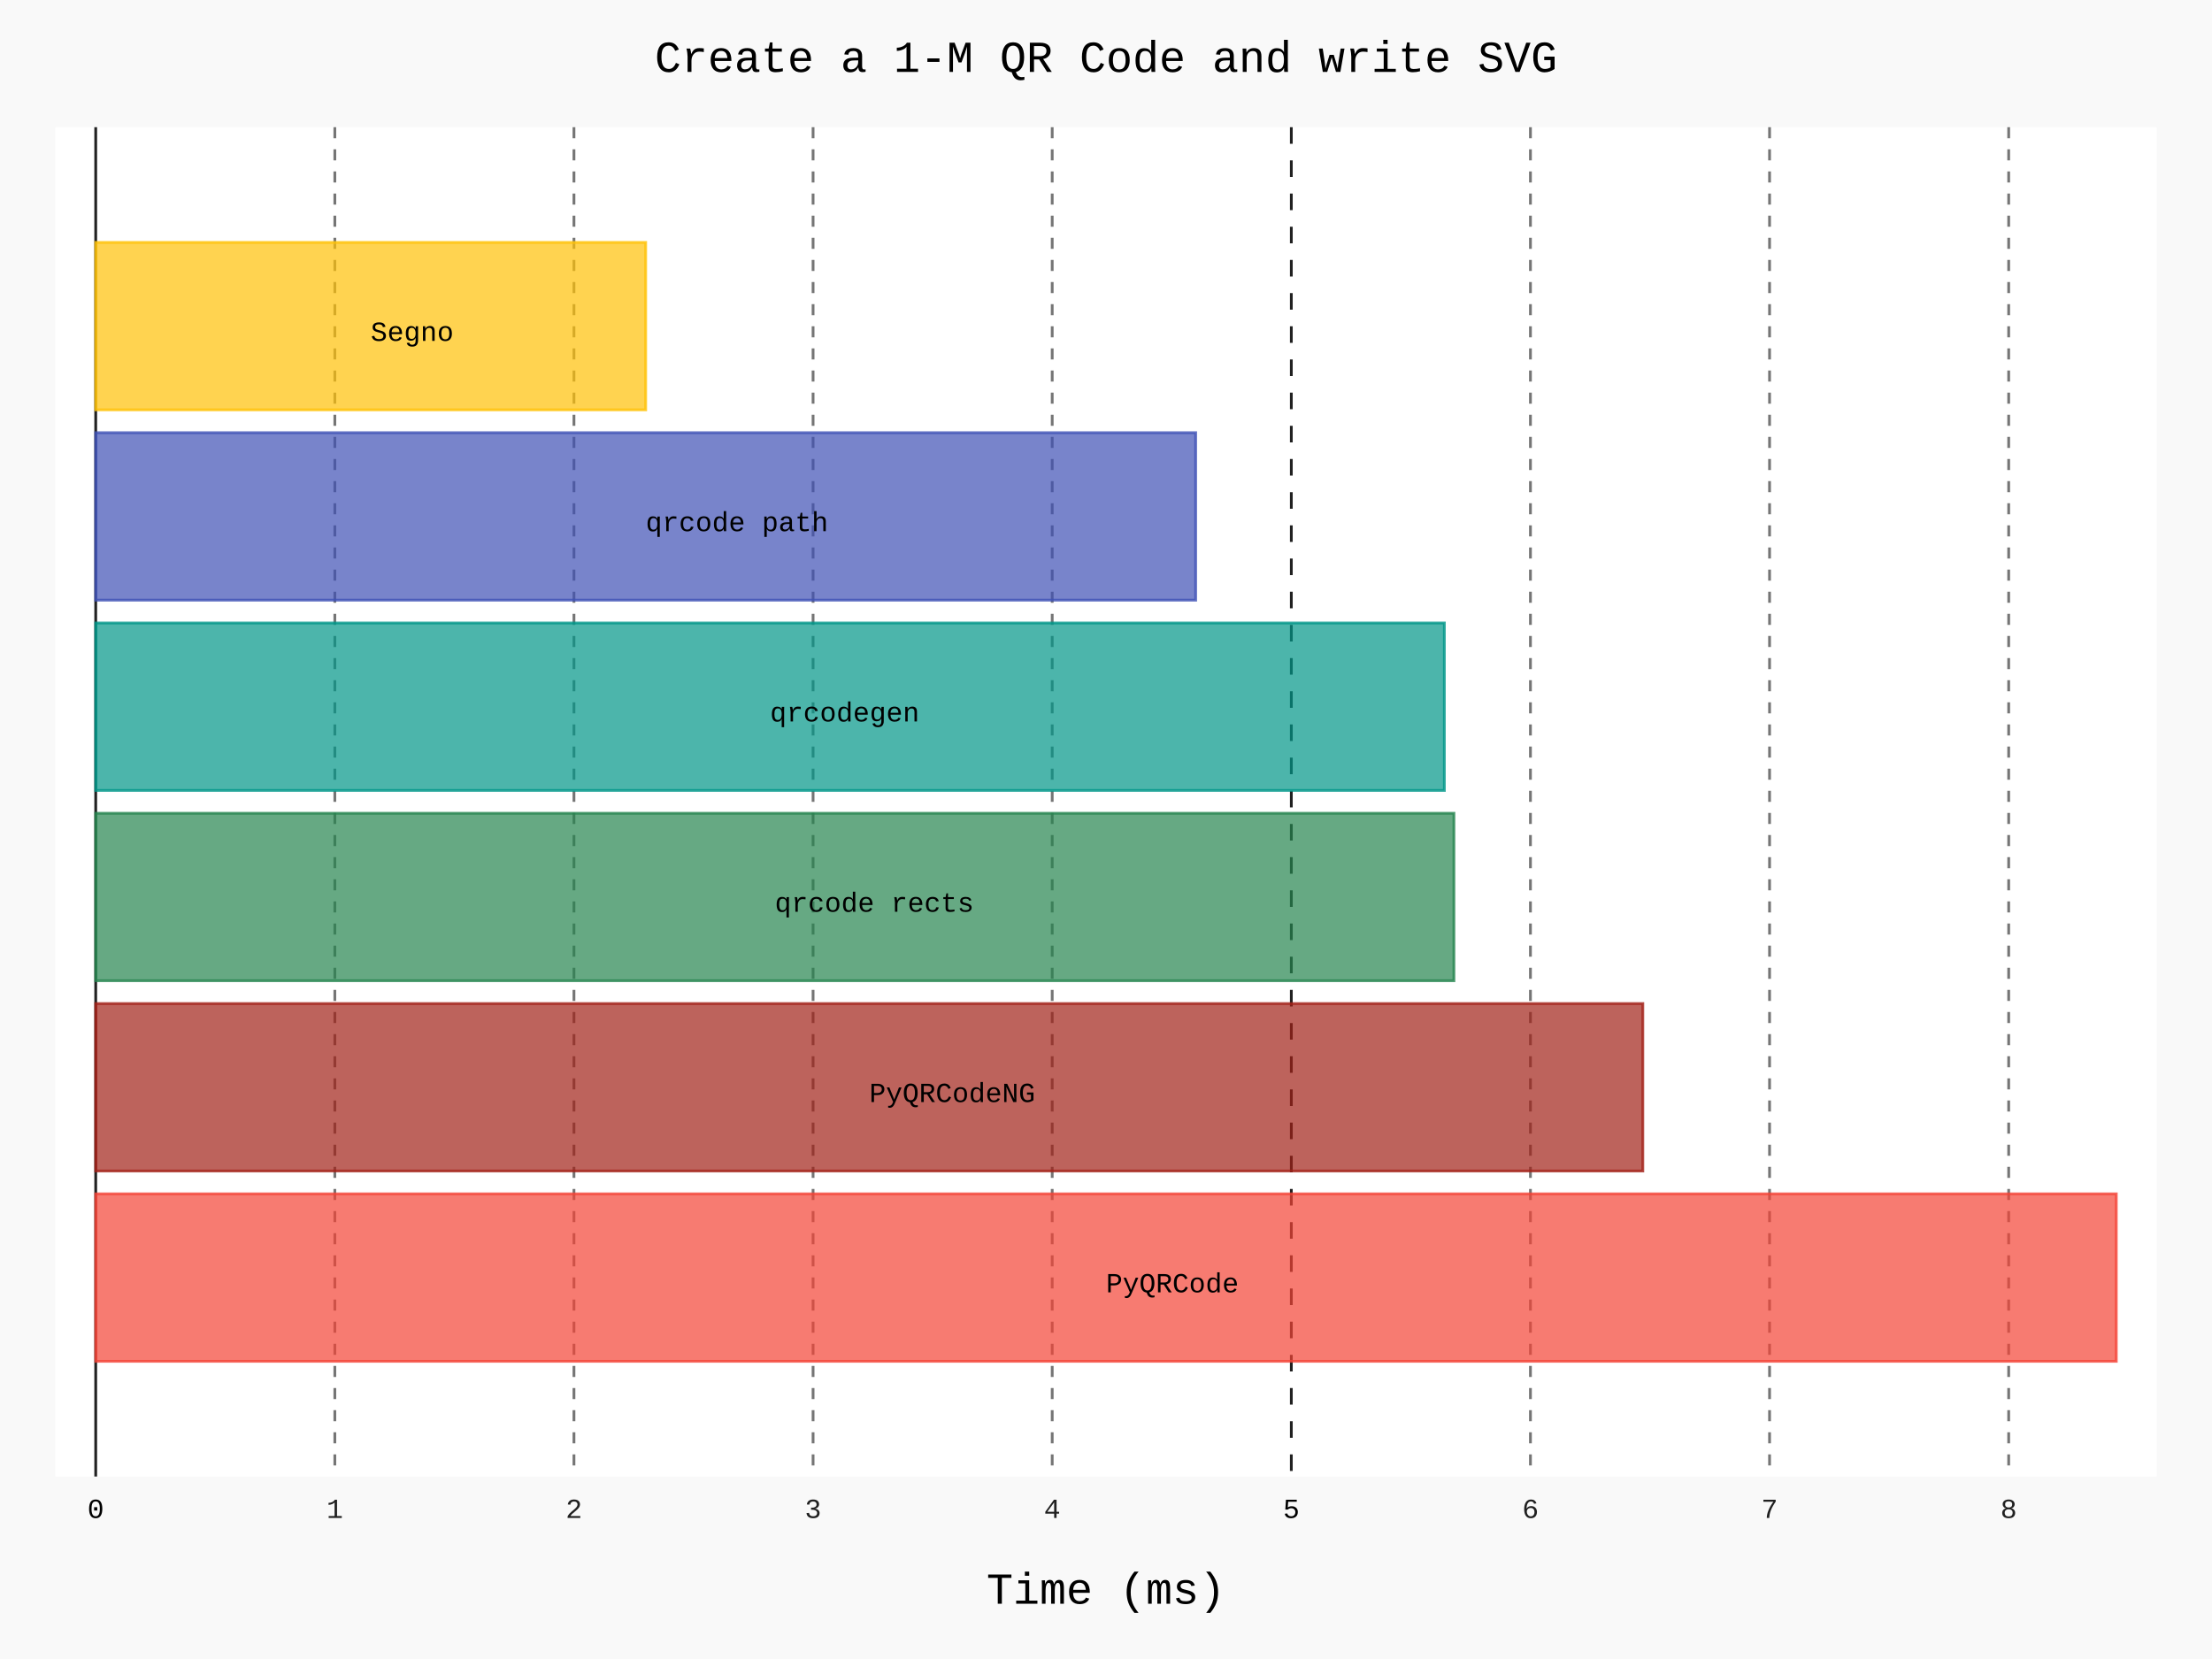
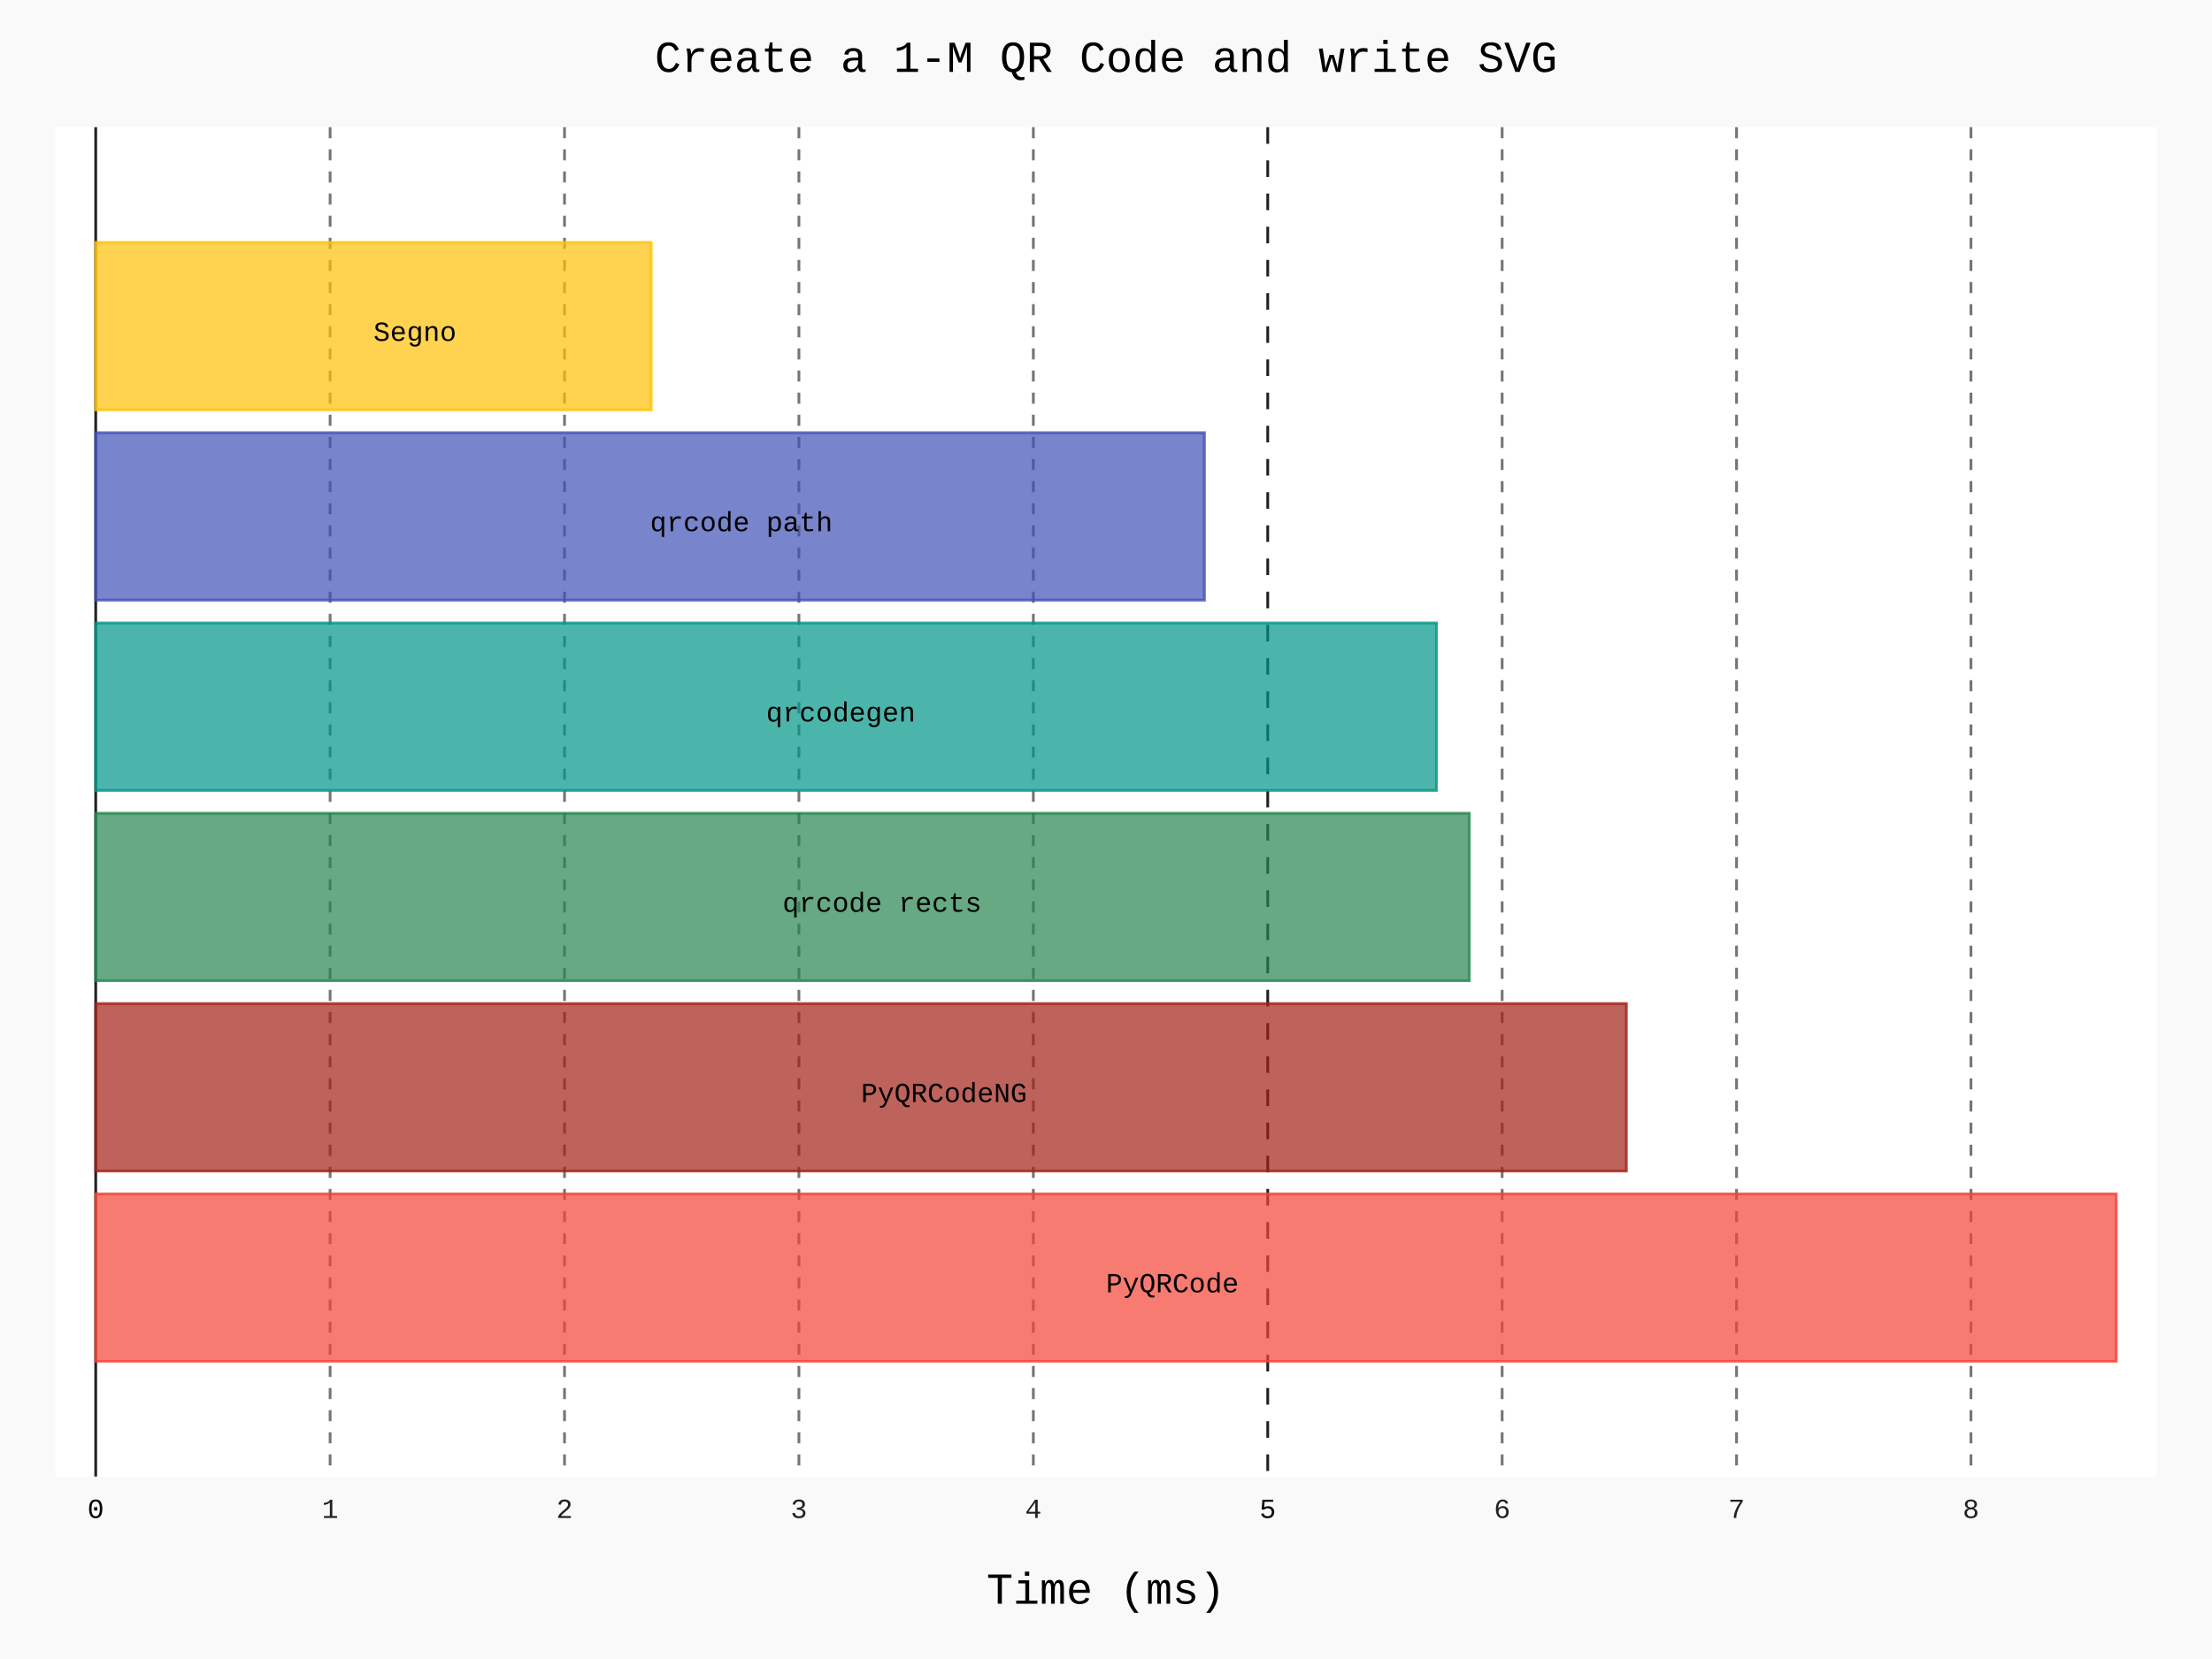
- <svg xmlns="http://www.w3.org/2000/svg" class="pygal-chart" id="chart-7e12c8fe-b922-4f95-bc33-62a3d76705c5" viewBox="0 0 800 600">
+ <svg xmlns="http://www.w3.org/2000/svg" class="pygal-chart" id="chart-c8f9c5f4-5e6d-4931-a4a1-a2fbae49fbb2" viewBox="0 0 800 600">
  <defs>
-     <style type="text/css">#chart-7e12c8fe-b922-4f95-bc33-62a3d76705c5{-webkit-user-select:none;-webkit-font-smoothing:antialiased;font-family:Consolas,"Liberation Mono",Menlo,Courier,monospace}#chart-7e12c8fe-b922-4f95-bc33-62a3d76705c5 .title{font-family:Consolas,"Liberation Mono",Menlo,Courier,monospace;font-size:16px}#chart-7e12c8fe-b922-4f95-bc33-62a3d76705c5 .legends .legend text{font-family:Consolas,"Liberation Mono",Menlo,Courier,monospace;font-size:14px}#chart-7e12c8fe-b922-4f95-bc33-62a3d76705c5 .axis text{font-family:Consolas,"Liberation Mono",Menlo,Courier,monospace;font-size:10px}#chart-7e12c8fe-b922-4f95-bc33-62a3d76705c5 .axis text.major{font-family:Consolas,"Liberation Mono",Menlo,Courier,monospace;font-size:10px}#chart-7e12c8fe-b922-4f95-bc33-62a3d76705c5 .text-overlay text.value{font-family:Consolas,"Liberation Mono",Menlo,Courier,monospace;font-size:16px}#chart-7e12c8fe-b922-4f95-bc33-62a3d76705c5 .text-overlay text.label{font-family:Consolas,"Liberation Mono",Menlo,Courier,monospace;font-size:10px}#chart-7e12c8fe-b922-4f95-bc33-62a3d76705c5 .tooltip{font-family:Consolas,"Liberation Mono",Menlo,Courier,monospace;font-size:14px}#chart-7e12c8fe-b922-4f95-bc33-62a3d76705c5 text.no_data{font-family:Consolas,"Liberation Mono",Menlo,Courier,monospace;font-size:64px}
- #chart-7e12c8fe-b922-4f95-bc33-62a3d76705c5{background-color:rgba(249,249,249,1)}#chart-7e12c8fe-b922-4f95-bc33-62a3d76705c5 path,#chart-7e12c8fe-b922-4f95-bc33-62a3d76705c5 line,#chart-7e12c8fe-b922-4f95-bc33-62a3d76705c5 rect,#chart-7e12c8fe-b922-4f95-bc33-62a3d76705c5 circle{-webkit-transition:150ms;-moz-transition:150ms;transition:150ms}#chart-7e12c8fe-b922-4f95-bc33-62a3d76705c5 .graph &gt; .background{fill:rgba(249,249,249,1)}#chart-7e12c8fe-b922-4f95-bc33-62a3d76705c5 .plot &gt; .background{fill:rgba(255,255,255,1)}#chart-7e12c8fe-b922-4f95-bc33-62a3d76705c5 .graph{fill:rgba(0,0,0,.87)}#chart-7e12c8fe-b922-4f95-bc33-62a3d76705c5 text.no_data{fill:rgba(0,0,0,1)}#chart-7e12c8fe-b922-4f95-bc33-62a3d76705c5 .title{fill:rgba(0,0,0,1)}#chart-7e12c8fe-b922-4f95-bc33-62a3d76705c5 .legends .legend text{fill:rgba(0,0,0,.87)}#chart-7e12c8fe-b922-4f95-bc33-62a3d76705c5 .legends .legend:hover text{fill:rgba(0,0,0,1)}#chart-7e12c8fe-b922-4f95-bc33-62a3d76705c5 .axis .line{stroke:rgba(0,0,0,1)}#chart-7e12c8fe-b922-4f95-bc33-62a3d76705c5 .axis .guide.line{stroke:rgba(0,0,0,.54)}#chart-7e12c8fe-b922-4f95-bc33-62a3d76705c5 .axis .major.line{stroke:rgba(0,0,0,.87)}#chart-7e12c8fe-b922-4f95-bc33-62a3d76705c5 .axis text.major{fill:rgba(0,0,0,1)}#chart-7e12c8fe-b922-4f95-bc33-62a3d76705c5 .axis.y .guides:hover .guide.line,#chart-7e12c8fe-b922-4f95-bc33-62a3d76705c5 .line-graph .axis.x .guides:hover .guide.line,#chart-7e12c8fe-b922-4f95-bc33-62a3d76705c5 .stackedline-graph .axis.x .guides:hover .guide.line,#chart-7e12c8fe-b922-4f95-bc33-62a3d76705c5 .xy-graph .axis.x .guides:hover .guide.line{stroke:rgba(0,0,0,1)}#chart-7e12c8fe-b922-4f95-bc33-62a3d76705c5 .axis .guides:hover text{fill:rgba(0,0,0,1)}#chart-7e12c8fe-b922-4f95-bc33-62a3d76705c5 .reactive{fill-opacity:.7;stroke-opacity:.8}#chart-7e12c8fe-b922-4f95-bc33-62a3d76705c5 .ci{stroke:rgba(0,0,0,.87)}#chart-7e12c8fe-b922-4f95-bc33-62a3d76705c5 .reactive.active,#chart-7e12c8fe-b922-4f95-bc33-62a3d76705c5 .active .reactive{fill-opacity:.8;stroke-opacity:.9;stroke-width:4}#chart-7e12c8fe-b922-4f95-bc33-62a3d76705c5 .ci .reactive.active{stroke-width:1.5}#chart-7e12c8fe-b922-4f95-bc33-62a3d76705c5 .series text{fill:rgba(0,0,0,1)}#chart-7e12c8fe-b922-4f95-bc33-62a3d76705c5 .tooltip rect{fill:rgba(255,255,255,1);stroke:rgba(0,0,0,1);-webkit-transition:opacity 150ms;-moz-transition:opacity 150ms;transition:opacity 150ms}#chart-7e12c8fe-b922-4f95-bc33-62a3d76705c5 .tooltip .label{fill:rgba(0,0,0,.87)}#chart-7e12c8fe-b922-4f95-bc33-62a3d76705c5 .tooltip .label{fill:rgba(0,0,0,.87)}#chart-7e12c8fe-b922-4f95-bc33-62a3d76705c5 .tooltip .legend{font-size:.8em;fill:rgba(0,0,0,.54)}#chart-7e12c8fe-b922-4f95-bc33-62a3d76705c5 .tooltip .x_label{font-size:.6em;fill:rgba(0,0,0,1)}#chart-7e12c8fe-b922-4f95-bc33-62a3d76705c5 .tooltip .xlink{font-size:.5em;text-decoration:underline}#chart-7e12c8fe-b922-4f95-bc33-62a3d76705c5 .tooltip .value{font-size:1.5em}#chart-7e12c8fe-b922-4f95-bc33-62a3d76705c5 .bound{font-size:.5em}#chart-7e12c8fe-b922-4f95-bc33-62a3d76705c5 .max-value{font-size:.75em;fill:rgba(0,0,0,.54)}#chart-7e12c8fe-b922-4f95-bc33-62a3d76705c5 .map-element{fill:rgba(255,255,255,1);stroke:rgba(0,0,0,.54) !important}#chart-7e12c8fe-b922-4f95-bc33-62a3d76705c5 .map-element .reactive{fill-opacity:inherit;stroke-opacity:inherit}#chart-7e12c8fe-b922-4f95-bc33-62a3d76705c5 .color-0,#chart-7e12c8fe-b922-4f95-bc33-62a3d76705c5 .color-0 a:visited{stroke:#F44336;fill:#F44336}#chart-7e12c8fe-b922-4f95-bc33-62a3d76705c5 .color-1,#chart-7e12c8fe-b922-4f95-bc33-62a3d76705c5 .color-1 a:visited{stroke:#3F51B5;fill:#3F51B5}#chart-7e12c8fe-b922-4f95-bc33-62a3d76705c5 .color-2,#chart-7e12c8fe-b922-4f95-bc33-62a3d76705c5 .color-2 a:visited{stroke:#009688;fill:#009688}#chart-7e12c8fe-b922-4f95-bc33-62a3d76705c5 .color-3,#chart-7e12c8fe-b922-4f95-bc33-62a3d76705c5 .color-3 a:visited{stroke:#FFC107;fill:#FFC107}#chart-7e12c8fe-b922-4f95-bc33-62a3d76705c5 .color-4,#chart-7e12c8fe-b922-4f95-bc33-62a3d76705c5 .color-4 a:visited{stroke:#FF5722;fill:#FF5722}#chart-7e12c8fe-b922-4f95-bc33-62a3d76705c5 .color-5,#chart-7e12c8fe-b922-4f95-bc33-62a3d76705c5 .color-5 a:visited{stroke:#9C27B0;fill:#9C27B0}#chart-7e12c8fe-b922-4f95-bc33-62a3d76705c5 .text-overlay .color-0 text{fill:black}#chart-7e12c8fe-b922-4f95-bc33-62a3d76705c5 .text-overlay .color-1 text{fill:black}#chart-7e12c8fe-b922-4f95-bc33-62a3d76705c5 .text-overlay .color-2 text{fill:black}#chart-7e12c8fe-b922-4f95-bc33-62a3d76705c5 .text-overlay .color-3 text{fill:black}#chart-7e12c8fe-b922-4f95-bc33-62a3d76705c5 .text-overlay .color-4 text{fill:black}#chart-7e12c8fe-b922-4f95-bc33-62a3d76705c5 .text-overlay .color-5 text{fill:black}
- #chart-7e12c8fe-b922-4f95-bc33-62a3d76705c5 text.no_data{text-anchor:middle}#chart-7e12c8fe-b922-4f95-bc33-62a3d76705c5 .guide.line{fill:none}#chart-7e12c8fe-b922-4f95-bc33-62a3d76705c5 .centered{text-anchor:middle}#chart-7e12c8fe-b922-4f95-bc33-62a3d76705c5 .title{text-anchor:middle}#chart-7e12c8fe-b922-4f95-bc33-62a3d76705c5 .legends .legend text{fill-opacity:1}#chart-7e12c8fe-b922-4f95-bc33-62a3d76705c5 .axis.x text{text-anchor:middle}#chart-7e12c8fe-b922-4f95-bc33-62a3d76705c5 .axis.x:not(.web) text[transform]{text-anchor:start}#chart-7e12c8fe-b922-4f95-bc33-62a3d76705c5 .axis.x:not(.web) text[transform].backwards{text-anchor:end}#chart-7e12c8fe-b922-4f95-bc33-62a3d76705c5 .axis.y text{text-anchor:end}#chart-7e12c8fe-b922-4f95-bc33-62a3d76705c5 .axis.y text[transform].backwards{text-anchor:start}#chart-7e12c8fe-b922-4f95-bc33-62a3d76705c5 .axis.y2 text{text-anchor:start}#chart-7e12c8fe-b922-4f95-bc33-62a3d76705c5 .axis.y2 text[transform].backwards{text-anchor:end}#chart-7e12c8fe-b922-4f95-bc33-62a3d76705c5 .axis .guide.line{stroke-dasharray:4,4}#chart-7e12c8fe-b922-4f95-bc33-62a3d76705c5 .axis .major.guide.line{stroke-dasharray:6,6}#chart-7e12c8fe-b922-4f95-bc33-62a3d76705c5 .horizontal .axis.y .guide.line,#chart-7e12c8fe-b922-4f95-bc33-62a3d76705c5 .horizontal .axis.y2 .guide.line,#chart-7e12c8fe-b922-4f95-bc33-62a3d76705c5 .vertical .axis.x .guide.line{opacity:0}#chart-7e12c8fe-b922-4f95-bc33-62a3d76705c5 .horizontal .axis.always_show .guide.line,#chart-7e12c8fe-b922-4f95-bc33-62a3d76705c5 .vertical .axis.always_show .guide.line{opacity:1 !important}#chart-7e12c8fe-b922-4f95-bc33-62a3d76705c5 .axis.y .guides:hover .guide.line,#chart-7e12c8fe-b922-4f95-bc33-62a3d76705c5 .axis.y2 .guides:hover .guide.line,#chart-7e12c8fe-b922-4f95-bc33-62a3d76705c5 .axis.x .guides:hover .guide.line{opacity:1}#chart-7e12c8fe-b922-4f95-bc33-62a3d76705c5 .axis .guides:hover text{opacity:1}#chart-7e12c8fe-b922-4f95-bc33-62a3d76705c5 .nofill{fill:none}#chart-7e12c8fe-b922-4f95-bc33-62a3d76705c5 .subtle-fill{fill-opacity:.2}#chart-7e12c8fe-b922-4f95-bc33-62a3d76705c5 .dot{stroke-width:1px;fill-opacity:1}#chart-7e12c8fe-b922-4f95-bc33-62a3d76705c5 .dot.active{stroke-width:5px}#chart-7e12c8fe-b922-4f95-bc33-62a3d76705c5 .dot.negative{fill:transparent}#chart-7e12c8fe-b922-4f95-bc33-62a3d76705c5 text,#chart-7e12c8fe-b922-4f95-bc33-62a3d76705c5 tspan{stroke:none !important}#chart-7e12c8fe-b922-4f95-bc33-62a3d76705c5 .series text.active{opacity:1}#chart-7e12c8fe-b922-4f95-bc33-62a3d76705c5 .tooltip rect{fill-opacity:.95;stroke-width:.5}#chart-7e12c8fe-b922-4f95-bc33-62a3d76705c5 .tooltip text{fill-opacity:1}#chart-7e12c8fe-b922-4f95-bc33-62a3d76705c5 .showable{visibility:hidden}#chart-7e12c8fe-b922-4f95-bc33-62a3d76705c5 .showable.shown{visibility:visible}#chart-7e12c8fe-b922-4f95-bc33-62a3d76705c5 .gauge-background{fill:rgba(229,229,229,1);stroke:none}#chart-7e12c8fe-b922-4f95-bc33-62a3d76705c5 .bg-lines{stroke:rgba(249,249,249,1);stroke-width:2px}</style>
+     <style type="text/css">#chart-c8f9c5f4-5e6d-4931-a4a1-a2fbae49fbb2{-webkit-user-select:none;-webkit-font-smoothing:antialiased;font-family:Consolas,"Liberation Mono",Menlo,Courier,monospace}#chart-c8f9c5f4-5e6d-4931-a4a1-a2fbae49fbb2 .title{font-family:Consolas,"Liberation Mono",Menlo,Courier,monospace;font-size:16px}#chart-c8f9c5f4-5e6d-4931-a4a1-a2fbae49fbb2 .legends .legend text{font-family:Consolas,"Liberation Mono",Menlo,Courier,monospace;font-size:14px}#chart-c8f9c5f4-5e6d-4931-a4a1-a2fbae49fbb2 .axis text{font-family:Consolas,"Liberation Mono",Menlo,Courier,monospace;font-size:10px}#chart-c8f9c5f4-5e6d-4931-a4a1-a2fbae49fbb2 .axis text.major{font-family:Consolas,"Liberation Mono",Menlo,Courier,monospace;font-size:10px}#chart-c8f9c5f4-5e6d-4931-a4a1-a2fbae49fbb2 .text-overlay text.value{font-family:Consolas,"Liberation Mono",Menlo,Courier,monospace;font-size:16px}#chart-c8f9c5f4-5e6d-4931-a4a1-a2fbae49fbb2 .text-overlay text.label{font-family:Consolas,"Liberation Mono",Menlo,Courier,monospace;font-size:10px}#chart-c8f9c5f4-5e6d-4931-a4a1-a2fbae49fbb2 .tooltip{font-family:Consolas,"Liberation Mono",Menlo,Courier,monospace;font-size:14px}#chart-c8f9c5f4-5e6d-4931-a4a1-a2fbae49fbb2 text.no_data{font-family:Consolas,"Liberation Mono",Menlo,Courier,monospace;font-size:64px}
+ #chart-c8f9c5f4-5e6d-4931-a4a1-a2fbae49fbb2{background-color:rgba(249,249,249,1)}#chart-c8f9c5f4-5e6d-4931-a4a1-a2fbae49fbb2 path,#chart-c8f9c5f4-5e6d-4931-a4a1-a2fbae49fbb2 line,#chart-c8f9c5f4-5e6d-4931-a4a1-a2fbae49fbb2 rect,#chart-c8f9c5f4-5e6d-4931-a4a1-a2fbae49fbb2 circle{-webkit-transition:150ms;-moz-transition:150ms;transition:150ms}#chart-c8f9c5f4-5e6d-4931-a4a1-a2fbae49fbb2 .graph &gt; .background{fill:rgba(249,249,249,1)}#chart-c8f9c5f4-5e6d-4931-a4a1-a2fbae49fbb2 .plot &gt; .background{fill:rgba(255,255,255,1)}#chart-c8f9c5f4-5e6d-4931-a4a1-a2fbae49fbb2 .graph{fill:rgba(0,0,0,.87)}#chart-c8f9c5f4-5e6d-4931-a4a1-a2fbae49fbb2 text.no_data{fill:rgba(0,0,0,1)}#chart-c8f9c5f4-5e6d-4931-a4a1-a2fbae49fbb2 .title{fill:rgba(0,0,0,1)}#chart-c8f9c5f4-5e6d-4931-a4a1-a2fbae49fbb2 .legends .legend text{fill:rgba(0,0,0,.87)}#chart-c8f9c5f4-5e6d-4931-a4a1-a2fbae49fbb2 .legends .legend:hover text{fill:rgba(0,0,0,1)}#chart-c8f9c5f4-5e6d-4931-a4a1-a2fbae49fbb2 .axis .line{stroke:rgba(0,0,0,1)}#chart-c8f9c5f4-5e6d-4931-a4a1-a2fbae49fbb2 .axis .guide.line{stroke:rgba(0,0,0,.54)}#chart-c8f9c5f4-5e6d-4931-a4a1-a2fbae49fbb2 .axis .major.line{stroke:rgba(0,0,0,.87)}#chart-c8f9c5f4-5e6d-4931-a4a1-a2fbae49fbb2 .axis text.major{fill:rgba(0,0,0,1)}#chart-c8f9c5f4-5e6d-4931-a4a1-a2fbae49fbb2 .axis.y .guides:hover .guide.line,#chart-c8f9c5f4-5e6d-4931-a4a1-a2fbae49fbb2 .line-graph .axis.x .guides:hover .guide.line,#chart-c8f9c5f4-5e6d-4931-a4a1-a2fbae49fbb2 .stackedline-graph .axis.x .guides:hover .guide.line,#chart-c8f9c5f4-5e6d-4931-a4a1-a2fbae49fbb2 .xy-graph .axis.x .guides:hover .guide.line{stroke:rgba(0,0,0,1)}#chart-c8f9c5f4-5e6d-4931-a4a1-a2fbae49fbb2 .axis .guides:hover text{fill:rgba(0,0,0,1)}#chart-c8f9c5f4-5e6d-4931-a4a1-a2fbae49fbb2 .reactive{fill-opacity:.7;stroke-opacity:.8}#chart-c8f9c5f4-5e6d-4931-a4a1-a2fbae49fbb2 .ci{stroke:rgba(0,0,0,.87)}#chart-c8f9c5f4-5e6d-4931-a4a1-a2fbae49fbb2 .reactive.active,#chart-c8f9c5f4-5e6d-4931-a4a1-a2fbae49fbb2 .active .reactive{fill-opacity:.8;stroke-opacity:.9;stroke-width:4}#chart-c8f9c5f4-5e6d-4931-a4a1-a2fbae49fbb2 .ci .reactive.active{stroke-width:1.5}#chart-c8f9c5f4-5e6d-4931-a4a1-a2fbae49fbb2 .series text{fill:rgba(0,0,0,1)}#chart-c8f9c5f4-5e6d-4931-a4a1-a2fbae49fbb2 .tooltip rect{fill:rgba(255,255,255,1);stroke:rgba(0,0,0,1);-webkit-transition:opacity 150ms;-moz-transition:opacity 150ms;transition:opacity 150ms}#chart-c8f9c5f4-5e6d-4931-a4a1-a2fbae49fbb2 .tooltip .label{fill:rgba(0,0,0,.87)}#chart-c8f9c5f4-5e6d-4931-a4a1-a2fbae49fbb2 .tooltip .label{fill:rgba(0,0,0,.87)}#chart-c8f9c5f4-5e6d-4931-a4a1-a2fbae49fbb2 .tooltip .legend{font-size:.8em;fill:rgba(0,0,0,.54)}#chart-c8f9c5f4-5e6d-4931-a4a1-a2fbae49fbb2 .tooltip .x_label{font-size:.6em;fill:rgba(0,0,0,1)}#chart-c8f9c5f4-5e6d-4931-a4a1-a2fbae49fbb2 .tooltip .xlink{font-size:.5em;text-decoration:underline}#chart-c8f9c5f4-5e6d-4931-a4a1-a2fbae49fbb2 .tooltip .value{font-size:1.5em}#chart-c8f9c5f4-5e6d-4931-a4a1-a2fbae49fbb2 .bound{font-size:.5em}#chart-c8f9c5f4-5e6d-4931-a4a1-a2fbae49fbb2 .max-value{font-size:.75em;fill:rgba(0,0,0,.54)}#chart-c8f9c5f4-5e6d-4931-a4a1-a2fbae49fbb2 .map-element{fill:rgba(255,255,255,1);stroke:rgba(0,0,0,.54) !important}#chart-c8f9c5f4-5e6d-4931-a4a1-a2fbae49fbb2 .map-element .reactive{fill-opacity:inherit;stroke-opacity:inherit}#chart-c8f9c5f4-5e6d-4931-a4a1-a2fbae49fbb2 .color-0,#chart-c8f9c5f4-5e6d-4931-a4a1-a2fbae49fbb2 .color-0 a:visited{stroke:#F44336;fill:#F44336}#chart-c8f9c5f4-5e6d-4931-a4a1-a2fbae49fbb2 .color-1,#chart-c8f9c5f4-5e6d-4931-a4a1-a2fbae49fbb2 .color-1 a:visited{stroke:#3F51B5;fill:#3F51B5}#chart-c8f9c5f4-5e6d-4931-a4a1-a2fbae49fbb2 .color-2,#chart-c8f9c5f4-5e6d-4931-a4a1-a2fbae49fbb2 .color-2 a:visited{stroke:#009688;fill:#009688}#chart-c8f9c5f4-5e6d-4931-a4a1-a2fbae49fbb2 .color-3,#chart-c8f9c5f4-5e6d-4931-a4a1-a2fbae49fbb2 .color-3 a:visited{stroke:#FFC107;fill:#FFC107}#chart-c8f9c5f4-5e6d-4931-a4a1-a2fbae49fbb2 .color-4,#chart-c8f9c5f4-5e6d-4931-a4a1-a2fbae49fbb2 .color-4 a:visited{stroke:#FF5722;fill:#FF5722}#chart-c8f9c5f4-5e6d-4931-a4a1-a2fbae49fbb2 .color-5,#chart-c8f9c5f4-5e6d-4931-a4a1-a2fbae49fbb2 .color-5 a:visited{stroke:#9C27B0;fill:#9C27B0}#chart-c8f9c5f4-5e6d-4931-a4a1-a2fbae49fbb2 .text-overlay .color-0 text{fill:black}#chart-c8f9c5f4-5e6d-4931-a4a1-a2fbae49fbb2 .text-overlay .color-1 text{fill:black}#chart-c8f9c5f4-5e6d-4931-a4a1-a2fbae49fbb2 .text-overlay .color-2 text{fill:black}#chart-c8f9c5f4-5e6d-4931-a4a1-a2fbae49fbb2 .text-overlay .color-3 text{fill:black}#chart-c8f9c5f4-5e6d-4931-a4a1-a2fbae49fbb2 .text-overlay .color-4 text{fill:black}#chart-c8f9c5f4-5e6d-4931-a4a1-a2fbae49fbb2 .text-overlay .color-5 text{fill:black}
+ #chart-c8f9c5f4-5e6d-4931-a4a1-a2fbae49fbb2 text.no_data{text-anchor:middle}#chart-c8f9c5f4-5e6d-4931-a4a1-a2fbae49fbb2 .guide.line{fill:none}#chart-c8f9c5f4-5e6d-4931-a4a1-a2fbae49fbb2 .centered{text-anchor:middle}#chart-c8f9c5f4-5e6d-4931-a4a1-a2fbae49fbb2 .title{text-anchor:middle}#chart-c8f9c5f4-5e6d-4931-a4a1-a2fbae49fbb2 .legends .legend text{fill-opacity:1}#chart-c8f9c5f4-5e6d-4931-a4a1-a2fbae49fbb2 .axis.x text{text-anchor:middle}#chart-c8f9c5f4-5e6d-4931-a4a1-a2fbae49fbb2 .axis.x:not(.web) text[transform]{text-anchor:start}#chart-c8f9c5f4-5e6d-4931-a4a1-a2fbae49fbb2 .axis.x:not(.web) text[transform].backwards{text-anchor:end}#chart-c8f9c5f4-5e6d-4931-a4a1-a2fbae49fbb2 .axis.y text{text-anchor:end}#chart-c8f9c5f4-5e6d-4931-a4a1-a2fbae49fbb2 .axis.y text[transform].backwards{text-anchor:start}#chart-c8f9c5f4-5e6d-4931-a4a1-a2fbae49fbb2 .axis.y2 text{text-anchor:start}#chart-c8f9c5f4-5e6d-4931-a4a1-a2fbae49fbb2 .axis.y2 text[transform].backwards{text-anchor:end}#chart-c8f9c5f4-5e6d-4931-a4a1-a2fbae49fbb2 .axis .guide.line{stroke-dasharray:4,4}#chart-c8f9c5f4-5e6d-4931-a4a1-a2fbae49fbb2 .axis .major.guide.line{stroke-dasharray:6,6}#chart-c8f9c5f4-5e6d-4931-a4a1-a2fbae49fbb2 .horizontal .axis.y .guide.line,#chart-c8f9c5f4-5e6d-4931-a4a1-a2fbae49fbb2 .horizontal .axis.y2 .guide.line,#chart-c8f9c5f4-5e6d-4931-a4a1-a2fbae49fbb2 .vertical .axis.x .guide.line{opacity:0}#chart-c8f9c5f4-5e6d-4931-a4a1-a2fbae49fbb2 .horizontal .axis.always_show .guide.line,#chart-c8f9c5f4-5e6d-4931-a4a1-a2fbae49fbb2 .vertical .axis.always_show .guide.line{opacity:1 !important}#chart-c8f9c5f4-5e6d-4931-a4a1-a2fbae49fbb2 .axis.y .guides:hover .guide.line,#chart-c8f9c5f4-5e6d-4931-a4a1-a2fbae49fbb2 .axis.y2 .guides:hover .guide.line,#chart-c8f9c5f4-5e6d-4931-a4a1-a2fbae49fbb2 .axis.x .guides:hover .guide.line{opacity:1}#chart-c8f9c5f4-5e6d-4931-a4a1-a2fbae49fbb2 .axis .guides:hover text{opacity:1}#chart-c8f9c5f4-5e6d-4931-a4a1-a2fbae49fbb2 .nofill{fill:none}#chart-c8f9c5f4-5e6d-4931-a4a1-a2fbae49fbb2 .subtle-fill{fill-opacity:.2}#chart-c8f9c5f4-5e6d-4931-a4a1-a2fbae49fbb2 .dot{stroke-width:1px;fill-opacity:1}#chart-c8f9c5f4-5e6d-4931-a4a1-a2fbae49fbb2 .dot.active{stroke-width:5px}#chart-c8f9c5f4-5e6d-4931-a4a1-a2fbae49fbb2 .dot.negative{fill:transparent}#chart-c8f9c5f4-5e6d-4931-a4a1-a2fbae49fbb2 text,#chart-c8f9c5f4-5e6d-4931-a4a1-a2fbae49fbb2 tspan{stroke:none !important}#chart-c8f9c5f4-5e6d-4931-a4a1-a2fbae49fbb2 .series text.active{opacity:1}#chart-c8f9c5f4-5e6d-4931-a4a1-a2fbae49fbb2 .tooltip rect{fill-opacity:.95;stroke-width:.5}#chart-c8f9c5f4-5e6d-4931-a4a1-a2fbae49fbb2 .tooltip text{fill-opacity:1}#chart-c8f9c5f4-5e6d-4931-a4a1-a2fbae49fbb2 .showable{visibility:hidden}#chart-c8f9c5f4-5e6d-4931-a4a1-a2fbae49fbb2 .showable.shown{visibility:visible}#chart-c8f9c5f4-5e6d-4931-a4a1-a2fbae49fbb2 .gauge-background{fill:rgba(229,229,229,1);stroke:none}#chart-c8f9c5f4-5e6d-4931-a4a1-a2fbae49fbb2 .bg-lines{stroke:rgba(249,249,249,1);stroke-width:2px}</style>
  </defs>
  <g class="graph horizontalbar-graph horizontal">
    <rect class="background" height="600" width="800" x="0" y="0" />
    <g class="plot" transform="translate(20, 46)">
      <rect class="background" height="488" width="760" x="0" y="0" />
      <g class="axis x always_show">
        <g class="guides">
          <path class="axis major line" d="M14.615 0 v488" />
          <text class="major" x="14.615" y="503.0">0</text>
        </g>
        <g class="guides">
-           <path class="guide line" d="M101.097 0 v488" />
-           <text class="" x="101.097" y="503.0">1</text>
+           <path class="guide line" d="M99.391 0 v488" />
+           <text class="" x="99.391" y="503.0">1</text>
        </g>
        <g class="guides">
-           <path class="guide line" d="M187.579 0 v488" />
-           <text class="" x="187.579" y="503.0">2</text>
+           <path class="guide line" d="M184.167 0 v488" />
+           <text class="" x="184.167" y="503.0">2</text>
        </g>
        <g class="guides">
-           <path class="guide line" d="M274.06 0 v488" />
-           <text class="" x="274.06" y="503.0">3</text>
+           <path class="guide line" d="M268.943 0 v488" />
+           <text class="" x="268.943" y="503.0">3</text>
        </g>
        <g class="guides">
-           <path class="guide line" d="M360.542 0 v488" />
-           <text class="" x="360.542" y="503.0">4</text>
+           <path class="guide line" d="M353.719 0 v488" />
+           <text class="" x="353.719" y="503.0">4</text>
        </g>
        <g class="guides">
-           <path class="major guide line" d="M447.023 0 v488" />
-           <text class="major" x="447.023" y="503.0">5</text>
+           <path class="major guide line" d="M438.495 0 v488" />
+           <text class="major" x="438.495" y="503.0">5</text>
        </g>
        <g class="guides">
-           <path class="guide line" d="M533.505 0 v488" />
-           <text class="" x="533.505" y="503.0">6</text>
+           <path class="guide line" d="M523.271 0 v488" />
+           <text class="" x="523.271" y="503.0">6</text>
        </g>
        <g class="guides">
-           <path class="guide line" d="M619.986 0 v488" />
-           <text class="" x="619.986" y="503.0">7</text>
+           <path class="guide line" d="M608.047 0 v488" />
+           <text class="" x="608.047" y="503.0">7</text>
        </g>
        <g class="guides">
-           <path class="guide line" d="M706.468 0 v488" />
-           <text class="" x="706.468" y="503.0">8</text>
+           <path class="guide line" d="M692.823 0 v488" />
+           <text class="" x="692.823" y="503.0">8</text>
        </g>
      </g>
      <g class="series serie-5 color-5">
        <g class="bars">
          <g class="bar" style="fill: #F44336; stroke: #F44336">
            <rect class="rect reactive tooltip-trigger" height="60.562" rx="0" ry="0" width="730.769" x="14.615" y="385.77" />
          </g>
        </g>
      </g>
      <g class="series serie-4 color-4">
        <g class="bars">
          <g class="bar" style="fill: #A22118; stroke: #A22118">
-             <rect class="rect reactive tooltip-trigger" height="60.562" rx="0" ry="0" width="559.536" x="14.615" y="316.95" />
+             <rect class="rect reactive tooltip-trigger" height="60.562" rx="0" ry="0" width="553.587" x="14.615" y="316.95" />
          </g>
        </g>
      </g>
      <g class="series serie-3 color-3">
        <g class="bars">
          <g class="bar" style="fill: #26854F; stroke: #26854F">
-             <rect class="rect reactive tooltip-trigger" height="60.562" rx="0" ry="0" width="491.215" x="14.615" y="248.129" />
+             <rect class="rect reactive tooltip-trigger" height="60.562" rx="0" ry="0" width="496.787" x="14.615" y="248.129" />
          </g>
        </g>
      </g>
      <g class="series serie-2 color-2">
        <g class="bars">
          <g class="bar" style="fill: #009688; stroke: #009688">
-             <rect class="rect reactive tooltip-trigger" height="60.562" rx="0" ry="0" width="487.756" x="14.615" y="179.309" />
+             <rect class="rect reactive tooltip-trigger" height="60.562" rx="0" ry="0" width="484.919" x="14.615" y="179.309" />
          </g>
        </g>
      </g>
      <g class="series serie-1 color-1">
        <g class="bars">
          <g class="bar" style="fill: #3F51B5; stroke: #3F51B5">
-             <rect class="rect reactive tooltip-trigger" height="60.562" rx="0" ry="0" width="397.815" x="14.615" y="110.488" />
+             <rect class="rect reactive tooltip-trigger" height="60.562" rx="0" ry="0" width="400.991" x="14.615" y="110.488" />
          </g>
        </g>
      </g>
      <g class="series serie-0 color-0">
        <g class="bars">
          <g class="bar" style="fill: #FFC107; stroke: #FFC107">
-             <rect class="rect reactive tooltip-trigger" height="60.562" rx="0" ry="0" width="198.908" x="14.615" y="41.668" />
+             <rect class="rect reactive tooltip-trigger" height="60.562" rx="0" ry="0" width="200.919" x="14.615" y="41.668" />
          </g>
        </g>
      </g>
    </g>
    <g class="titles">
      <text class="title plot_title" x="400.0" y="26">Create a 1-M QR Code and write SVG</text>
      <text class="title" x="400.0" y="580">Time (ms)</text>
    </g>
    <g class="plot overlay" transform="translate(20, 46)">
      <g class="series serie-5 color-5" />
      <g class="series serie-4 color-4" />
      <g class="series serie-3 color-3" />
      <g class="series serie-2 color-2" />
      <g class="series serie-1 color-1" />
      <g class="series serie-0 color-0" />
    </g>
    <g class="plot text-overlay" transform="translate(20, 46)">
      <g class="series serie-5 color-5">
-         <text class="label" x="380.0" y="421.385">PyQRCode</text>
+         <text class="label" x="380" y="421.385">PyQRCode</text>
      </g>
      <g class="series serie-4 color-4">
-         <text class="label" x="294.383" y="352.564">PyQRCodeNG</text>
+         <text class="label" x="291.409" y="352.564">PyQRCodeNG</text>
      </g>
      <g class="series serie-3 color-3">
-         <text class="label" x="260.223" y="283.744">qrcode rects</text>
+         <text class="label" x="263.009" y="283.744">qrcode rects</text>
      </g>
      <g class="series serie-2 color-2">
-         <text class="label" x="258.493" y="214.923">qrcodegen</text>
+         <text class="label" x="257.075" y="214.923">qrcodegen</text>
      </g>
      <g class="series serie-1 color-1">
-         <text class="label" x="213.523" y="146.103">qrcode path</text>
+         <text class="label" x="215.111" y="146.103">qrcode path</text>
      </g>
      <g class="series serie-0 color-0">
-         <text class="label" x="114.069" y="77.282">Segno</text>
+         <text class="label" x="115.075" y="77.282">Segno</text>
      </g>
    </g>
    <g class="plot tooltip-overlay" transform="translate(20, 46)">
      <g class="tooltip" style="opacity: 0" transform="translate(0 0)">
        <rect class="tooltip-box" height="0" rx="0" ry="0" width="0" />
        <g class="text" />
      </g>
    </g>
  </g>
</svg>
